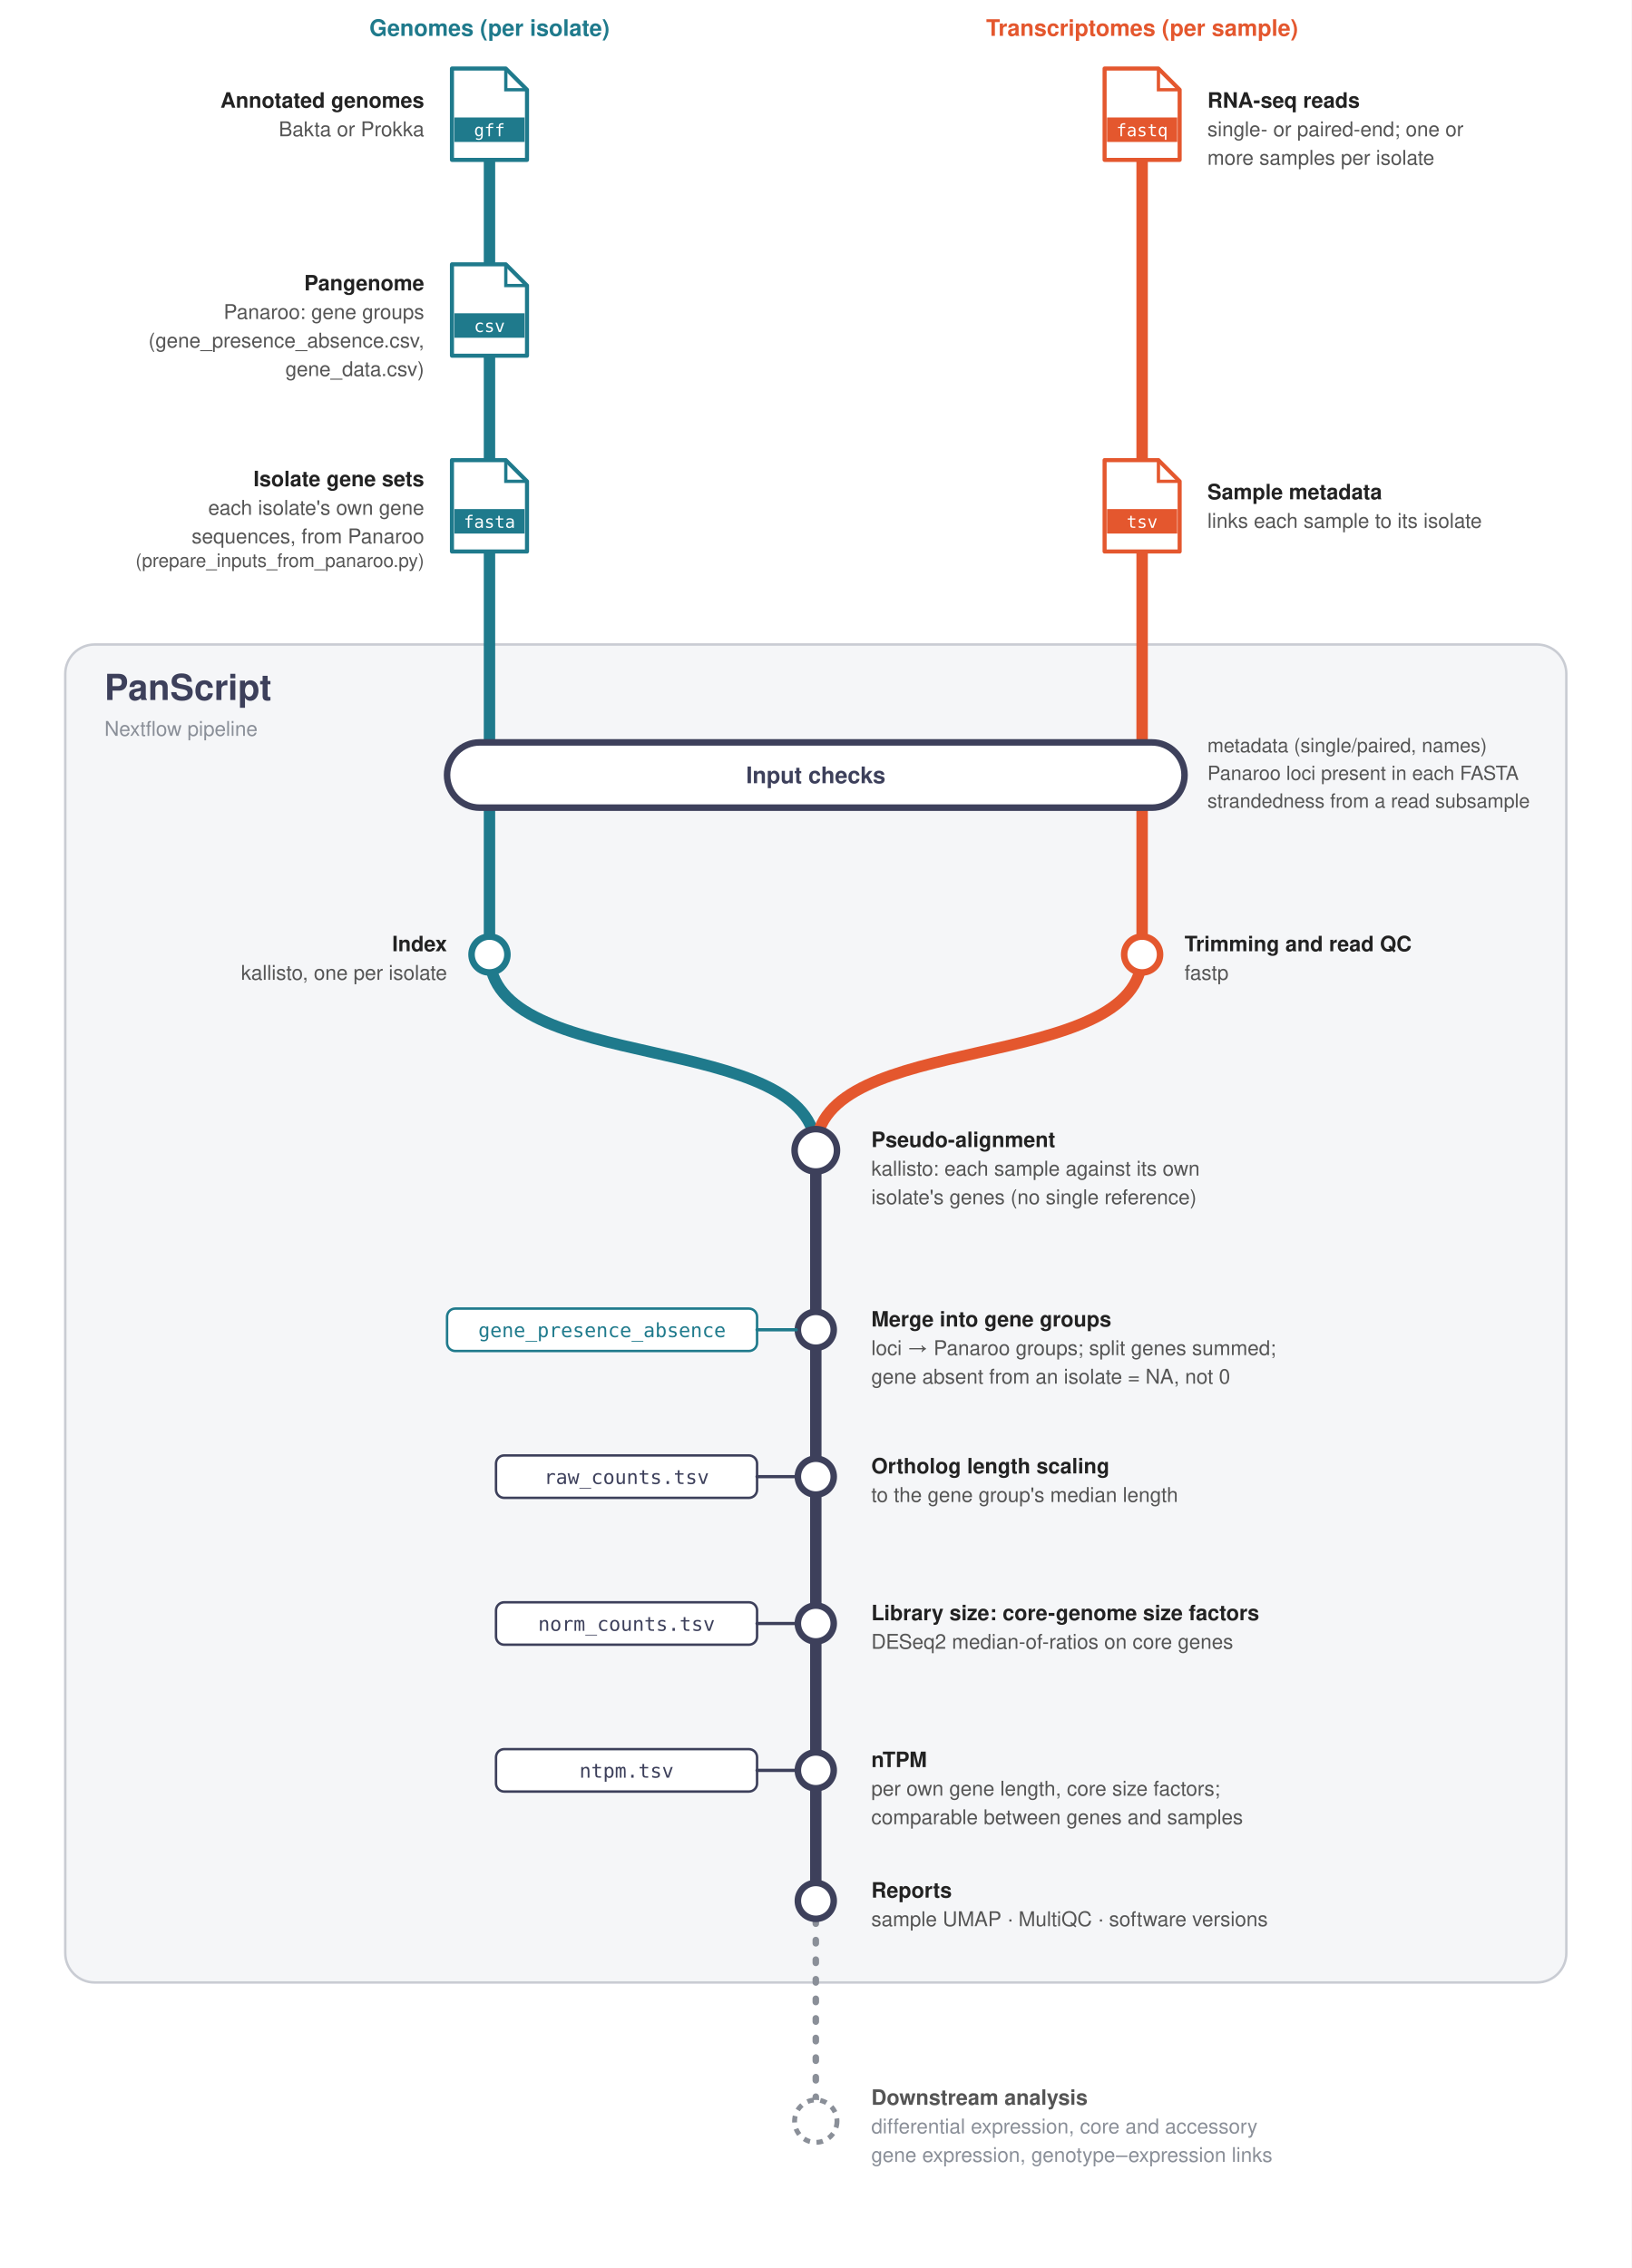
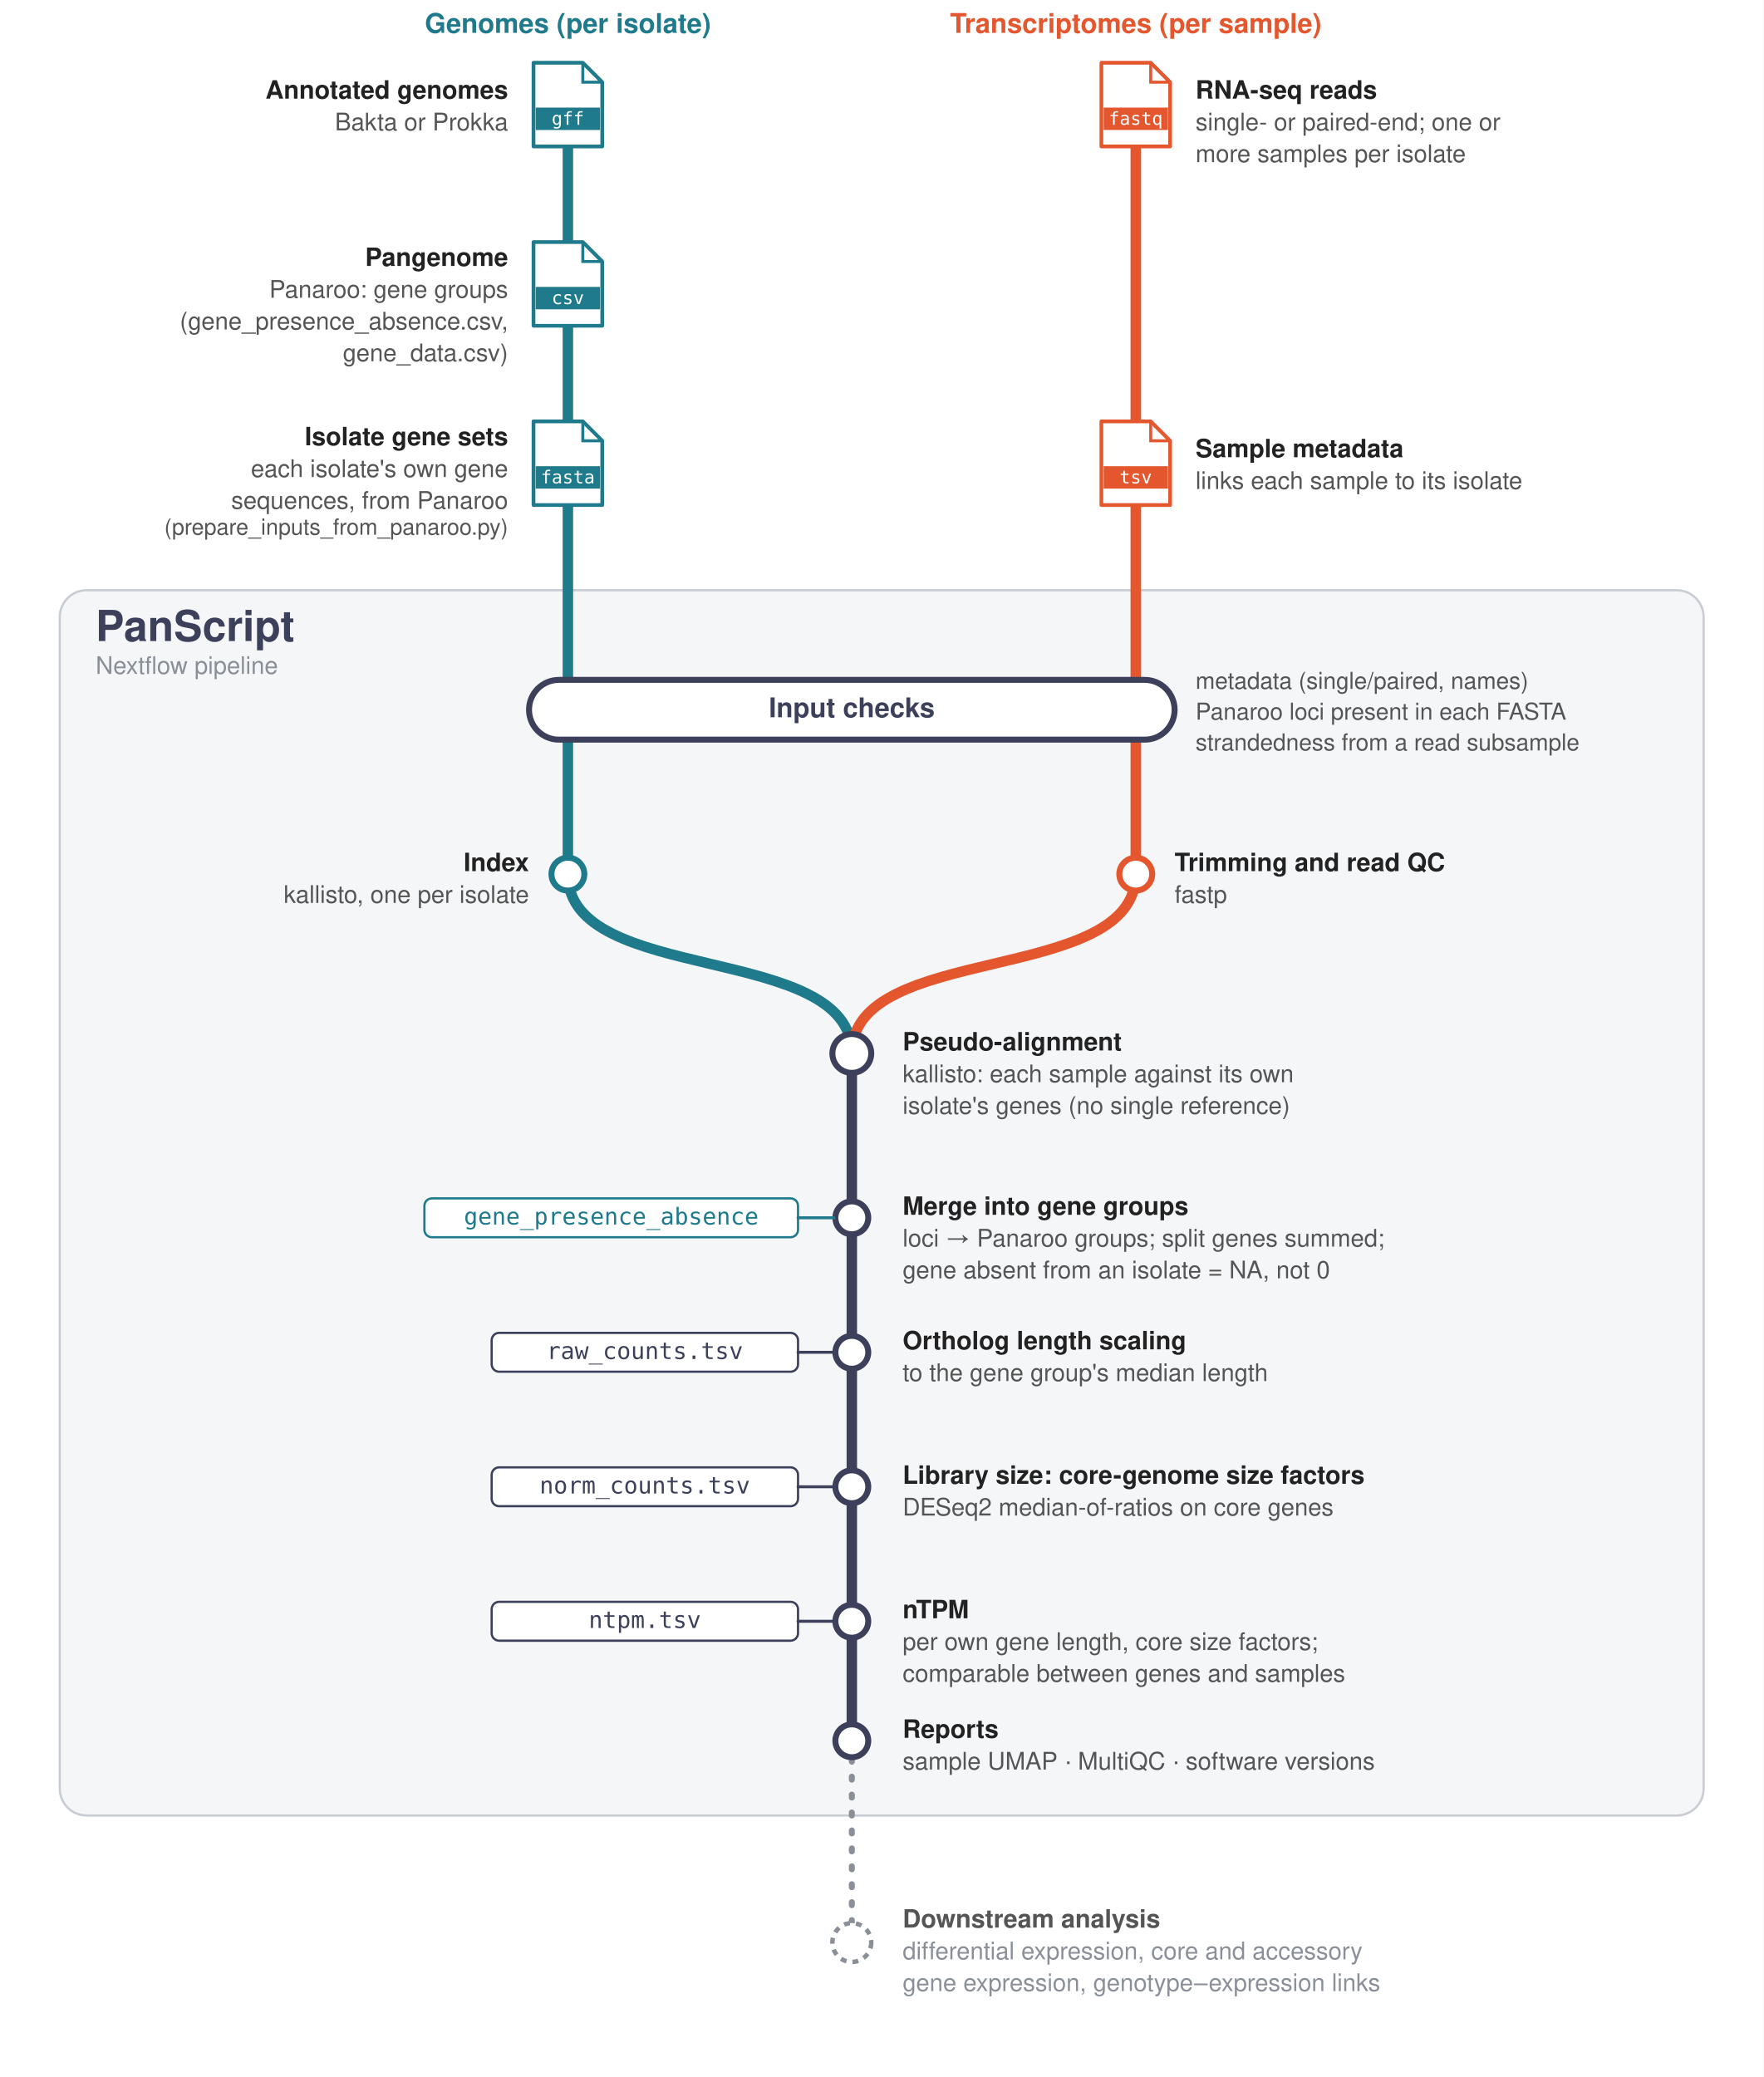
- <svg xmlns="http://www.w3.org/2000/svg" width="1000" height="1390" viewBox="0 0 1000 1390">
-   <rect width="1000" height="1390" fill="#fff" />
-   <rect x="40" y="395" width="920" height="820" rx="18" fill="#f5f6f8" stroke="#c9ccd3" stroke-width="1.5" />
-   <text x="64" y="429" font-family="Helvetica, Arial, sans-serif" font-size="22" font-weight="bold" fill="#3d405b" text-anchor="start">PanScript</text>
-   <text x="64" y="451.0" font-family="Helvetica, Arial, sans-serif" font-size="12.5" font-weight="normal" fill="#8a8f98" text-anchor="start">Nextflow pipeline</text>
-   <path d="M300,70 V585" fill="none" stroke="#1f7a8c" stroke-width="7" stroke-linecap="round" />
-   <path d="M700,70 V585" fill="none" stroke="#e4572e" stroke-width="7" stroke-linecap="round" />
-   <path d="M300,585 C300,660 500,630 500,705" fill="none" stroke="#1f7a8c" stroke-width="7" stroke-linecap="round" />
-   <path d="M700,585 C700,660 500,630 500,705" fill="none" stroke="#e4572e" stroke-width="7" stroke-linecap="round" />
-   <path d="M500,705 V1165" fill="none" stroke="#3d405b" stroke-width="7" stroke-linecap="round" />
-   <path d="M500,1165 V1300" fill="none" stroke="#8a8f98" stroke-width="4" stroke-linecap="round" stroke-dasharray="2 10" />
-   <text x="300" y="22" font-family="Helvetica, Arial, sans-serif" font-size="14" font-weight="bold" fill="#1f7a8c" text-anchor="middle">Genomes (per isolate)</text>
-   <text x="700" y="22" font-family="Helvetica, Arial, sans-serif" font-size="14" font-weight="bold" fill="#e4572e" text-anchor="middle">Transcriptomes (per sample)</text>
-   <path d="M277.0,42.0 h33 l13,13 v43 h-46 z" fill="#fff" stroke="#1f7a8c" stroke-width="2.5" stroke-linejoin="round" />
-   <path d="M310.0,42.0 v13 h13" fill="none" stroke="#1f7a8c" stroke-width="2" />
-   <rect x="278.5" y="72.0" width="43" height="15" fill="#1f7a8c" />
-   <text x="300" y="83.5" font-family="Menlo, Consolas, monospace" font-size="10.5" fill="#fff" text-anchor="middle">gff</text>
-   <text x="260" y="66" font-family="Helvetica, Arial, sans-serif" font-size="13" font-weight="bold" fill="#222" text-anchor="end">Annotated genomes</text>
-   <text x="260" y="83.5" font-family="Helvetica, Arial, sans-serif" font-size="12.5" font-weight="normal" fill="#555" text-anchor="end">Bakta or Prokka</text>
-   <path d="M277.0,162.0 h33 l13,13 v43 h-46 z" fill="#fff" stroke="#1f7a8c" stroke-width="2.5" stroke-linejoin="round" />
-   <path d="M310.0,162.0 v13 h13" fill="none" stroke="#1f7a8c" stroke-width="2" />
-   <rect x="278.5" y="192.0" width="43" height="15" fill="#1f7a8c" />
-   <text x="300" y="203.5" font-family="Menlo, Consolas, monospace" font-size="10.5" fill="#fff" text-anchor="middle">csv</text>
-   <text x="260" y="178" font-family="Helvetica, Arial, sans-serif" font-size="13" font-weight="bold" fill="#222" text-anchor="end">Pangenome</text>
-   <text x="260" y="195.5" font-family="Helvetica, Arial, sans-serif" font-size="12.5" font-weight="normal" fill="#555" text-anchor="end">Panaroo: gene groups</text>
-   <text x="260" y="213.0" font-family="Helvetica, Arial, sans-serif" font-size="12.5" font-weight="normal" fill="#555" text-anchor="end">(gene_presence_absence.csv,</text>
-   <text x="260" y="230.5" font-family="Helvetica, Arial, sans-serif" font-size="12.5" font-weight="normal" fill="#555" text-anchor="end">gene_data.csv)</text>
-   <path d="M277.0,282.0 h33 l13,13 v43 h-46 z" fill="#fff" stroke="#1f7a8c" stroke-width="2.5" stroke-linejoin="round" />
-   <path d="M310.0,282.0 v13 h13" fill="none" stroke="#1f7a8c" stroke-width="2" />
-   <rect x="278.5" y="312.0" width="43" height="15" fill="#1f7a8c" />
-   <text x="300" y="323.5" font-family="Menlo, Consolas, monospace" font-size="10.5" fill="#fff" text-anchor="middle">fasta</text>
-   <text x="260" y="298" font-family="Helvetica, Arial, sans-serif" font-size="13" font-weight="bold" fill="#222" text-anchor="end">Isolate gene sets</text>
-   <text x="260" y="315.5" font-family="Helvetica, Arial, sans-serif" font-size="12.5" font-weight="normal" fill="#555" text-anchor="end">each isolate's own gene</text>
-   <text x="260" y="333.0" font-family="Helvetica, Arial, sans-serif" font-size="12.5" font-weight="normal" fill="#555" text-anchor="end">sequences, from Panaroo</text>
-   <text x="260" y="347.5" font-family="Helvetica, Arial, sans-serif" font-size="11.5" font-weight="normal" fill="#555" text-anchor="end">(prepare_inputs_from_panaroo.py)</text>
-   <path d="M677.0,42.0 h33 l13,13 v43 h-46 z" fill="#fff" stroke="#e4572e" stroke-width="2.5" stroke-linejoin="round" />
-   <path d="M710.0,42.0 v13 h13" fill="none" stroke="#e4572e" stroke-width="2" />
-   <rect x="678.5" y="72.0" width="43" height="15" fill="#e4572e" />
-   <text x="700" y="83.5" font-family="Menlo, Consolas, monospace" font-size="10.5" fill="#fff" text-anchor="middle">fastq</text>
-   <text x="740" y="66" font-family="Helvetica, Arial, sans-serif" font-size="13" font-weight="bold" fill="#222" text-anchor="start">RNA-seq reads</text>
-   <text x="740" y="83.5" font-family="Helvetica, Arial, sans-serif" font-size="12.5" font-weight="normal" fill="#555" text-anchor="start">single- or paired-end; one or</text>
-   <text x="740" y="101.0" font-family="Helvetica, Arial, sans-serif" font-size="12.5" font-weight="normal" fill="#555" text-anchor="start">more samples per isolate</text>
-   <path d="M677.0,282.0 h33 l13,13 v43 h-46 z" fill="#fff" stroke="#e4572e" stroke-width="2.5" stroke-linejoin="round" />
-   <path d="M710.0,282.0 v13 h13" fill="none" stroke="#e4572e" stroke-width="2" />
-   <rect x="678.5" y="312.0" width="43" height="15" fill="#e4572e" />
-   <text x="700" y="323.5" font-family="Menlo, Consolas, monospace" font-size="10.5" fill="#fff" text-anchor="middle">tsv</text>
-   <text x="740" y="306" font-family="Helvetica, Arial, sans-serif" font-size="13" font-weight="bold" fill="#222" text-anchor="start">Sample metadata</text>
-   <text x="740" y="323.5" font-family="Helvetica, Arial, sans-serif" font-size="12.5" font-weight="normal" fill="#555" text-anchor="start">links each sample to its isolate</text>
-   <rect x="274" y="455" width="452" height="40" rx="20" fill="#fff" stroke="#3d405b" stroke-width="4" />
-   <text x="500" y="480" font-family="Helvetica, Arial, sans-serif" font-size="14" font-weight="bold" fill="#3d405b" text-anchor="middle">Input checks</text>
-   <text x="740" y="461" font-family="Helvetica, Arial, sans-serif" font-size="12" font-weight="normal" fill="#555" text-anchor="start">metadata (single/paired, names)</text>
-   <text x="740" y="478" font-family="Helvetica, Arial, sans-serif" font-size="12" font-weight="normal" fill="#555" text-anchor="start">Panaroo loci present in each FASTA</text>
-   <text x="740" y="495" font-family="Helvetica, Arial, sans-serif" font-size="12" font-weight="normal" fill="#555" text-anchor="start">strandedness from a read subsample</text>
-   <circle cx="300" cy="585" r="11" fill="#fff" stroke="#1f7a8c" stroke-width="4" />
-   <text x="274" y="583" font-family="Helvetica, Arial, sans-serif" font-size="13" font-weight="bold" fill="#222" text-anchor="end">Index</text>
-   <text x="274" y="600.5" font-family="Helvetica, Arial, sans-serif" font-size="12.5" font-weight="normal" fill="#555" text-anchor="end">kallisto, one per isolate</text>
-   <circle cx="700" cy="585" r="11" fill="#fff" stroke="#e4572e" stroke-width="4" />
-   <text x="726" y="583" font-family="Helvetica, Arial, sans-serif" font-size="13" font-weight="bold" fill="#222" text-anchor="start">Trimming and read QC</text>
-   <text x="726" y="600.5" font-family="Helvetica, Arial, sans-serif" font-size="12.5" font-weight="normal" fill="#555" text-anchor="start">fastp</text>
-   <circle cx="500" cy="705" r="13" fill="#fff" stroke="#3d405b" stroke-width="4" />
-   <text x="534" y="703" font-family="Helvetica, Arial, sans-serif" font-size="13" font-weight="bold" fill="#222" text-anchor="start">Pseudo-alignment</text>
-   <text x="534" y="720.5" font-family="Helvetica, Arial, sans-serif" font-size="12.5" font-weight="normal" fill="#555" text-anchor="start">kallisto: each sample against its own</text>
-   <text x="534" y="738.0" font-family="Helvetica, Arial, sans-serif" font-size="12.5" font-weight="normal" fill="#555" text-anchor="start">isolate's genes (no single reference)</text>
-   <circle cx="500" cy="815" r="11" fill="#fff" stroke="#3d405b" stroke-width="4" />
-   <text x="534" y="813" font-family="Helvetica, Arial, sans-serif" font-size="13" font-weight="bold" fill="#222" text-anchor="start">Merge into gene groups</text>
-   <text x="534" y="830.5" font-family="Helvetica, Arial, sans-serif" font-size="12.5" font-weight="normal" fill="#555" text-anchor="start">loci → Panaroo groups; split genes summed;</text>
-   <text x="534" y="848.0" font-family="Helvetica, Arial, sans-serif" font-size="12.5" font-weight="normal" fill="#555" text-anchor="start">gene absent from an isolate = NA, not 0</text>
-   <rect x="274" y="802" width="190" height="26" rx="5" fill="#fff" stroke="#1f7a8c" stroke-width="1.5" />
-   <text x="369.0" y="819.5" font-family="Menlo, Consolas, monospace" font-size="12" font-weight="normal" fill="#1f7a8c" text-anchor="middle">gene_presence_absence</text>
-   <path d="M464,815 H488" fill="none" stroke="#1f7a8c" stroke-width="2" stroke-linecap="round" />
-   <circle cx="500" cy="905" r="11" fill="#fff" stroke="#3d405b" stroke-width="4" />
-   <text x="534" y="903" font-family="Helvetica, Arial, sans-serif" font-size="13" font-weight="bold" fill="#222" text-anchor="start">Ortholog length scaling</text>
-   <text x="534" y="920.5" font-family="Helvetica, Arial, sans-serif" font-size="12.5" font-weight="normal" fill="#555" text-anchor="start">to the gene group's median length</text>
-   <rect x="304" y="892" width="160" height="26" rx="5" fill="#fff" stroke="#3d405b" stroke-width="1.5" />
-   <text x="384.0" y="909.5" font-family="Menlo, Consolas, monospace" font-size="12" font-weight="normal" fill="#3d405b" text-anchor="middle">raw_counts.tsv</text>
-   <path d="M464,905 H488" fill="none" stroke="#3d405b" stroke-width="2" stroke-linecap="round" />
-   <circle cx="500" cy="995" r="11" fill="#fff" stroke="#3d405b" stroke-width="4" />
-   <text x="534" y="993" font-family="Helvetica, Arial, sans-serif" font-size="13" font-weight="bold" fill="#222" text-anchor="start">Library size: core-genome size factors</text>
-   <text x="534" y="1010.5" font-family="Helvetica, Arial, sans-serif" font-size="12.5" font-weight="normal" fill="#555" text-anchor="start">DESeq2 median-of-ratios on core genes</text>
-   <rect x="304" y="982" width="160" height="26" rx="5" fill="#fff" stroke="#3d405b" stroke-width="1.5" />
-   <text x="384.0" y="999.5" font-family="Menlo, Consolas, monospace" font-size="12" font-weight="normal" fill="#3d405b" text-anchor="middle">norm_counts.tsv</text>
-   <path d="M464,995 H488" fill="none" stroke="#3d405b" stroke-width="2" stroke-linecap="round" />
-   <circle cx="500" cy="1085" r="11" fill="#fff" stroke="#3d405b" stroke-width="4" />
-   <text x="534" y="1083" font-family="Helvetica, Arial, sans-serif" font-size="13" font-weight="bold" fill="#222" text-anchor="start">nTPM</text>
-   <text x="534" y="1100.5" font-family="Helvetica, Arial, sans-serif" font-size="12.5" font-weight="normal" fill="#555" text-anchor="start">per own gene length, core size factors;</text>
-   <text x="534" y="1118.0" font-family="Helvetica, Arial, sans-serif" font-size="12.5" font-weight="normal" fill="#555" text-anchor="start">comparable between genes and samples</text>
-   <rect x="304" y="1072" width="160" height="26" rx="5" fill="#fff" stroke="#3d405b" stroke-width="1.5" />
-   <text x="384.0" y="1089.5" font-family="Menlo, Consolas, monospace" font-size="12" font-weight="normal" fill="#3d405b" text-anchor="middle">ntpm.tsv</text>
-   <path d="M464,1085 H488" fill="none" stroke="#3d405b" stroke-width="2" stroke-linecap="round" />
-   <circle cx="500" cy="1165" r="11" fill="#fff" stroke="#3d405b" stroke-width="4" />
-   <text x="534" y="1163" font-family="Helvetica, Arial, sans-serif" font-size="13" font-weight="bold" fill="#222" text-anchor="start">Reports</text>
-   <text x="534" y="1180.5" font-family="Helvetica, Arial, sans-serif" font-size="12.5" font-weight="normal" fill="#555" text-anchor="start">sample UMAP · MultiQC · software versions</text>
-   <circle cx="500" cy="1300" r="13" fill="#fff" stroke="#8a8f98" stroke-width="3" stroke-dasharray="4 4" />
-   <text x="534" y="1290" font-family="Helvetica, Arial, sans-serif" font-size="13" font-weight="bold" fill="#555" text-anchor="start">Downstream analysis</text>
-   <text x="534" y="1307.5" font-family="Helvetica, Arial, sans-serif" font-size="12.5" font-weight="normal" fill="#8a8f98" text-anchor="start">differential expression, core and accessory</text>
-   <text x="534" y="1325.0" font-family="Helvetica, Arial, sans-serif" font-size="12.5" font-weight="normal" fill="#8a8f98" text-anchor="start">gene expression, genotype–expression links</text>
+ <svg xmlns="http://www.w3.org/2000/svg" width="1180" height="1390" viewBox="0 0 1180 1390">
+   <rect width="1180" height="1390" fill="#fff" />
+   <rect x="40" y="395" width="1100" height="820" rx="18" fill="#f5f6f8" stroke="#c9ccd3" stroke-width="1.5" />
+   <text x="64" y="429.0" font-family="Helvetica, Arial, sans-serif" font-size="28.6" font-weight="bold" fill="#3d405b" text-anchor="start">PanScript</text>
+   <text x="64" y="451.0" font-family="Helvetica, Arial, sans-serif" font-size="16.25" font-weight="normal" fill="#8a8f98" text-anchor="start">Nextflow pipeline</text>
+   <path d="M380,70 V585" fill="none" stroke="#1f7a8c" stroke-width="7" stroke-linecap="round" />
+   <path d="M760,70 V585" fill="none" stroke="#e4572e" stroke-width="7" stroke-linecap="round" />
+   <path d="M380,585 C380,660 570,630 570,705" fill="none" stroke="#1f7a8c" stroke-width="7" stroke-linecap="round" />
+   <path d="M760,585 C760,660 570,630 570,705" fill="none" stroke="#e4572e" stroke-width="7" stroke-linecap="round" />
+   <path d="M570,705 V1165" fill="none" stroke="#3d405b" stroke-width="7" stroke-linecap="round" />
+   <path d="M570,1165 V1300" fill="none" stroke="#8a8f98" stroke-width="4" stroke-linecap="round" stroke-dasharray="2 10" />
+   <text x="380" y="22.0" font-family="Helvetica, Arial, sans-serif" font-size="18.2" font-weight="bold" fill="#1f7a8c" text-anchor="middle">Genomes (per isolate)</text>
+   <text x="760" y="22.0" font-family="Helvetica, Arial, sans-serif" font-size="18.2" font-weight="bold" fill="#e4572e" text-anchor="middle">Transcriptomes (per sample)</text>
+   <path d="M357.0,42.0 h33 l13,13 v43 h-46 z" fill="#fff" stroke="#1f7a8c" stroke-width="2.5" stroke-linejoin="round" />
+   <path d="M390.0,42.0 v13 h13" fill="none" stroke="#1f7a8c" stroke-width="2" />
+   <rect x="358.5" y="72.0" width="43" height="15" fill="#1f7a8c" />
+   <text x="380" y="83.5" font-family="Menlo, Consolas, monospace" font-size="12" fill="#fff" text-anchor="middle">gff</text>
+   <text x="340" y="66.0" font-family="Helvetica, Arial, sans-serif" font-size="16.9" font-weight="bold" fill="#222" text-anchor="end">Annotated genomes</text>
+   <text x="340" y="87.25" font-family="Helvetica, Arial, sans-serif" font-size="16.25" font-weight="normal" fill="#555" text-anchor="end">Bakta or Prokka</text>
+   <path d="M357.0,162.0 h33 l13,13 v43 h-46 z" fill="#fff" stroke="#1f7a8c" stroke-width="2.5" stroke-linejoin="round" />
+   <path d="M390.0,162.0 v13 h13" fill="none" stroke="#1f7a8c" stroke-width="2" />
+   <rect x="358.5" y="192.0" width="43" height="15" fill="#1f7a8c" />
+   <text x="380" y="203.5" font-family="Menlo, Consolas, monospace" font-size="12" fill="#fff" text-anchor="middle">csv</text>
+   <text x="340" y="178.0" font-family="Helvetica, Arial, sans-serif" font-size="16.9" font-weight="bold" fill="#222" text-anchor="end">Pangenome</text>
+   <text x="340" y="199.25" font-family="Helvetica, Arial, sans-serif" font-size="16.25" font-weight="normal" fill="#555" text-anchor="end">Panaroo: gene groups</text>
+   <text x="340" y="220.5" font-family="Helvetica, Arial, sans-serif" font-size="16.25" font-weight="normal" fill="#555" text-anchor="end">(gene_presence_absence.csv,</text>
+   <text x="340" y="241.75" font-family="Helvetica, Arial, sans-serif" font-size="16.25" font-weight="normal" fill="#555" text-anchor="end">gene_data.csv)</text>
+   <path d="M357.0,282.0 h33 l13,13 v43 h-46 z" fill="#fff" stroke="#1f7a8c" stroke-width="2.5" stroke-linejoin="round" />
+   <path d="M390.0,282.0 v13 h13" fill="none" stroke="#1f7a8c" stroke-width="2" />
+   <rect x="358.5" y="312.0" width="43" height="15" fill="#1f7a8c" />
+   <text x="380" y="323.5" font-family="Menlo, Consolas, monospace" font-size="12" fill="#fff" text-anchor="middle">fasta</text>
+   <text x="340" y="298.0" font-family="Helvetica, Arial, sans-serif" font-size="16.9" font-weight="bold" fill="#222" text-anchor="end">Isolate gene sets</text>
+   <text x="340" y="319.25" font-family="Helvetica, Arial, sans-serif" font-size="16.25" font-weight="normal" fill="#555" text-anchor="end">each isolate's own gene</text>
+   <text x="340" y="340.5" font-family="Helvetica, Arial, sans-serif" font-size="16.25" font-weight="normal" fill="#555" text-anchor="end">sequences, from Panaroo</text>
+   <text x="340" y="357.85" font-family="Helvetica, Arial, sans-serif" font-size="14.95" font-weight="normal" fill="#555" text-anchor="end">(prepare_inputs_from_panaroo.py)</text>
+   <path d="M737.0,42.0 h33 l13,13 v43 h-46 z" fill="#fff" stroke="#e4572e" stroke-width="2.5" stroke-linejoin="round" />
+   <path d="M770.0,42.0 v13 h13" fill="none" stroke="#e4572e" stroke-width="2" />
+   <rect x="738.5" y="72.0" width="43" height="15" fill="#e4572e" />
+   <text x="760" y="83.5" font-family="Menlo, Consolas, monospace" font-size="12" fill="#fff" text-anchor="middle">fastq</text>
+   <text x="800" y="66.0" font-family="Helvetica, Arial, sans-serif" font-size="16.9" font-weight="bold" fill="#222" text-anchor="start">RNA-seq reads</text>
+   <text x="800" y="87.25" font-family="Helvetica, Arial, sans-serif" font-size="16.25" font-weight="normal" fill="#555" text-anchor="start">single- or paired-end; one or</text>
+   <text x="800" y="108.5" font-family="Helvetica, Arial, sans-serif" font-size="16.25" font-weight="normal" fill="#555" text-anchor="start">more samples per isolate</text>
+   <path d="M737.0,282.0 h33 l13,13 v43 h-46 z" fill="#fff" stroke="#e4572e" stroke-width="2.5" stroke-linejoin="round" />
+   <path d="M770.0,282.0 v13 h13" fill="none" stroke="#e4572e" stroke-width="2" />
+   <rect x="738.5" y="312.0" width="43" height="15" fill="#e4572e" />
+   <text x="760" y="323.5" font-family="Menlo, Consolas, monospace" font-size="12" fill="#fff" text-anchor="middle">tsv</text>
+   <text x="800" y="306.0" font-family="Helvetica, Arial, sans-serif" font-size="16.9" font-weight="bold" fill="#222" text-anchor="start">Sample metadata</text>
+   <text x="800" y="327.25" font-family="Helvetica, Arial, sans-serif" font-size="16.25" font-weight="normal" fill="#555" text-anchor="start">links each sample to its isolate</text>
+   <rect x="354" y="455" width="432" height="40" rx="20" fill="#fff" stroke="#3d405b" stroke-width="4" />
+   <text x="570" y="480.0" font-family="Helvetica, Arial, sans-serif" font-size="18.2" font-weight="bold" fill="#3d405b" text-anchor="middle">Input checks</text>
+   <text x="800" y="461.0" font-family="Helvetica, Arial, sans-serif" font-size="15.6" font-weight="normal" fill="#555" text-anchor="start">metadata (single/paired, names)</text>
+   <text x="800" y="481.6" font-family="Helvetica, Arial, sans-serif" font-size="15.6" font-weight="normal" fill="#555" text-anchor="start">Panaroo loci present in each FASTA</text>
+   <text x="800" y="502.2" font-family="Helvetica, Arial, sans-serif" font-size="15.6" font-weight="normal" fill="#555" text-anchor="start">strandedness from a read subsample</text>
+   <circle cx="380" cy="585" r="11" fill="#fff" stroke="#1f7a8c" stroke-width="4" />
+   <text x="354" y="583.0" font-family="Helvetica, Arial, sans-serif" font-size="16.9" font-weight="bold" fill="#222" text-anchor="end">Index</text>
+   <text x="354" y="604.25" font-family="Helvetica, Arial, sans-serif" font-size="16.25" font-weight="normal" fill="#555" text-anchor="end">kallisto, one per isolate</text>
+   <circle cx="760" cy="585" r="11" fill="#fff" stroke="#e4572e" stroke-width="4" />
+   <text x="786" y="583.0" font-family="Helvetica, Arial, sans-serif" font-size="16.9" font-weight="bold" fill="#222" text-anchor="start">Trimming and read QC</text>
+   <text x="786" y="604.25" font-family="Helvetica, Arial, sans-serif" font-size="16.25" font-weight="normal" fill="#555" text-anchor="start">fastp</text>
+   <circle cx="570" cy="705" r="13" fill="#fff" stroke="#3d405b" stroke-width="4" />
+   <text x="604" y="703.0" font-family="Helvetica, Arial, sans-serif" font-size="16.9" font-weight="bold" fill="#222" text-anchor="start">Pseudo-alignment</text>
+   <text x="604" y="724.25" font-family="Helvetica, Arial, sans-serif" font-size="16.25" font-weight="normal" fill="#555" text-anchor="start">kallisto: each sample against its own</text>
+   <text x="604" y="745.5" font-family="Helvetica, Arial, sans-serif" font-size="16.25" font-weight="normal" fill="#555" text-anchor="start">isolate's genes (no single reference)</text>
+   <circle cx="570" cy="815" r="11" fill="#fff" stroke="#3d405b" stroke-width="4" />
+   <text x="604" y="813.0" font-family="Helvetica, Arial, sans-serif" font-size="16.9" font-weight="bold" fill="#222" text-anchor="start">Merge into gene groups</text>
+   <text x="604" y="834.25" font-family="Helvetica, Arial, sans-serif" font-size="16.25" font-weight="normal" fill="#555" text-anchor="start">loci → Panaroo groups; split genes summed;</text>
+   <text x="604" y="855.5" font-family="Helvetica, Arial, sans-serif" font-size="16.25" font-weight="normal" fill="#555" text-anchor="start">gene absent from an isolate = NA, not 0</text>
+   <rect x="284" y="802" width="250" height="26" rx="5" fill="#fff" stroke="#1f7a8c" stroke-width="1.5" />
+   <text x="409.0" y="819.5" font-family="Menlo, Consolas, monospace" font-size="15.6" font-weight="normal" fill="#1f7a8c" text-anchor="middle">gene_presence_absence</text>
+   <path d="M534,815 H558" fill="none" stroke="#1f7a8c" stroke-width="2" stroke-linecap="round" />
+   <circle cx="570" cy="905" r="11" fill="#fff" stroke="#3d405b" stroke-width="4" />
+   <text x="604" y="903.0" font-family="Helvetica, Arial, sans-serif" font-size="16.9" font-weight="bold" fill="#222" text-anchor="start">Ortholog length scaling</text>
+   <text x="604" y="924.25" font-family="Helvetica, Arial, sans-serif" font-size="16.25" font-weight="normal" fill="#555" text-anchor="start">to the gene group's median length</text>
+   <rect x="329" y="892" width="205" height="26" rx="5" fill="#fff" stroke="#3d405b" stroke-width="1.5" />
+   <text x="431.5" y="909.5" font-family="Menlo, Consolas, monospace" font-size="15.6" font-weight="normal" fill="#3d405b" text-anchor="middle">raw_counts.tsv</text>
+   <path d="M534,905 H558" fill="none" stroke="#3d405b" stroke-width="2" stroke-linecap="round" />
+   <circle cx="570" cy="995" r="11" fill="#fff" stroke="#3d405b" stroke-width="4" />
+   <text x="604" y="993.0" font-family="Helvetica, Arial, sans-serif" font-size="16.9" font-weight="bold" fill="#222" text-anchor="start">Library size: core-genome size factors</text>
+   <text x="604" y="1014.25" font-family="Helvetica, Arial, sans-serif" font-size="16.25" font-weight="normal" fill="#555" text-anchor="start">DESeq2 median-of-ratios on core genes</text>
+   <rect x="329" y="982" width="205" height="26" rx="5" fill="#fff" stroke="#3d405b" stroke-width="1.5" />
+   <text x="431.5" y="999.5" font-family="Menlo, Consolas, monospace" font-size="15.6" font-weight="normal" fill="#3d405b" text-anchor="middle">norm_counts.tsv</text>
+   <path d="M534,995 H558" fill="none" stroke="#3d405b" stroke-width="2" stroke-linecap="round" />
+   <circle cx="570" cy="1085" r="11" fill="#fff" stroke="#3d405b" stroke-width="4" />
+   <text x="604" y="1083.0" font-family="Helvetica, Arial, sans-serif" font-size="16.9" font-weight="bold" fill="#222" text-anchor="start">nTPM</text>
+   <text x="604" y="1104.25" font-family="Helvetica, Arial, sans-serif" font-size="16.25" font-weight="normal" fill="#555" text-anchor="start">per own gene length, core size factors;</text>
+   <text x="604" y="1125.5" font-family="Helvetica, Arial, sans-serif" font-size="16.25" font-weight="normal" fill="#555" text-anchor="start">comparable between genes and samples</text>
+   <rect x="329" y="1072" width="205" height="26" rx="5" fill="#fff" stroke="#3d405b" stroke-width="1.5" />
+   <text x="431.5" y="1089.5" font-family="Menlo, Consolas, monospace" font-size="15.6" font-weight="normal" fill="#3d405b" text-anchor="middle">ntpm.tsv</text>
+   <path d="M534,1085 H558" fill="none" stroke="#3d405b" stroke-width="2" stroke-linecap="round" />
+   <circle cx="570" cy="1165" r="11" fill="#fff" stroke="#3d405b" stroke-width="4" />
+   <text x="604" y="1163.0" font-family="Helvetica, Arial, sans-serif" font-size="16.9" font-weight="bold" fill="#222" text-anchor="start">Reports</text>
+   <text x="604" y="1184.25" font-family="Helvetica, Arial, sans-serif" font-size="16.25" font-weight="normal" fill="#555" text-anchor="start">sample UMAP · MultiQC · software versions</text>
+   <circle cx="570" cy="1300" r="13" fill="#fff" stroke="#8a8f98" stroke-width="3" stroke-dasharray="4 4" />
+   <text x="604" y="1290.0" font-family="Helvetica, Arial, sans-serif" font-size="16.9" font-weight="bold" fill="#555" text-anchor="start">Downstream analysis</text>
+   <text x="604" y="1311.25" font-family="Helvetica, Arial, sans-serif" font-size="16.25" font-weight="normal" fill="#8a8f98" text-anchor="start">differential expression, core and accessory</text>
+   <text x="604" y="1332.5" font-family="Helvetica, Arial, sans-serif" font-size="16.25" font-weight="normal" fill="#8a8f98" text-anchor="start">gene expression, genotype–expression links</text>
</svg>
